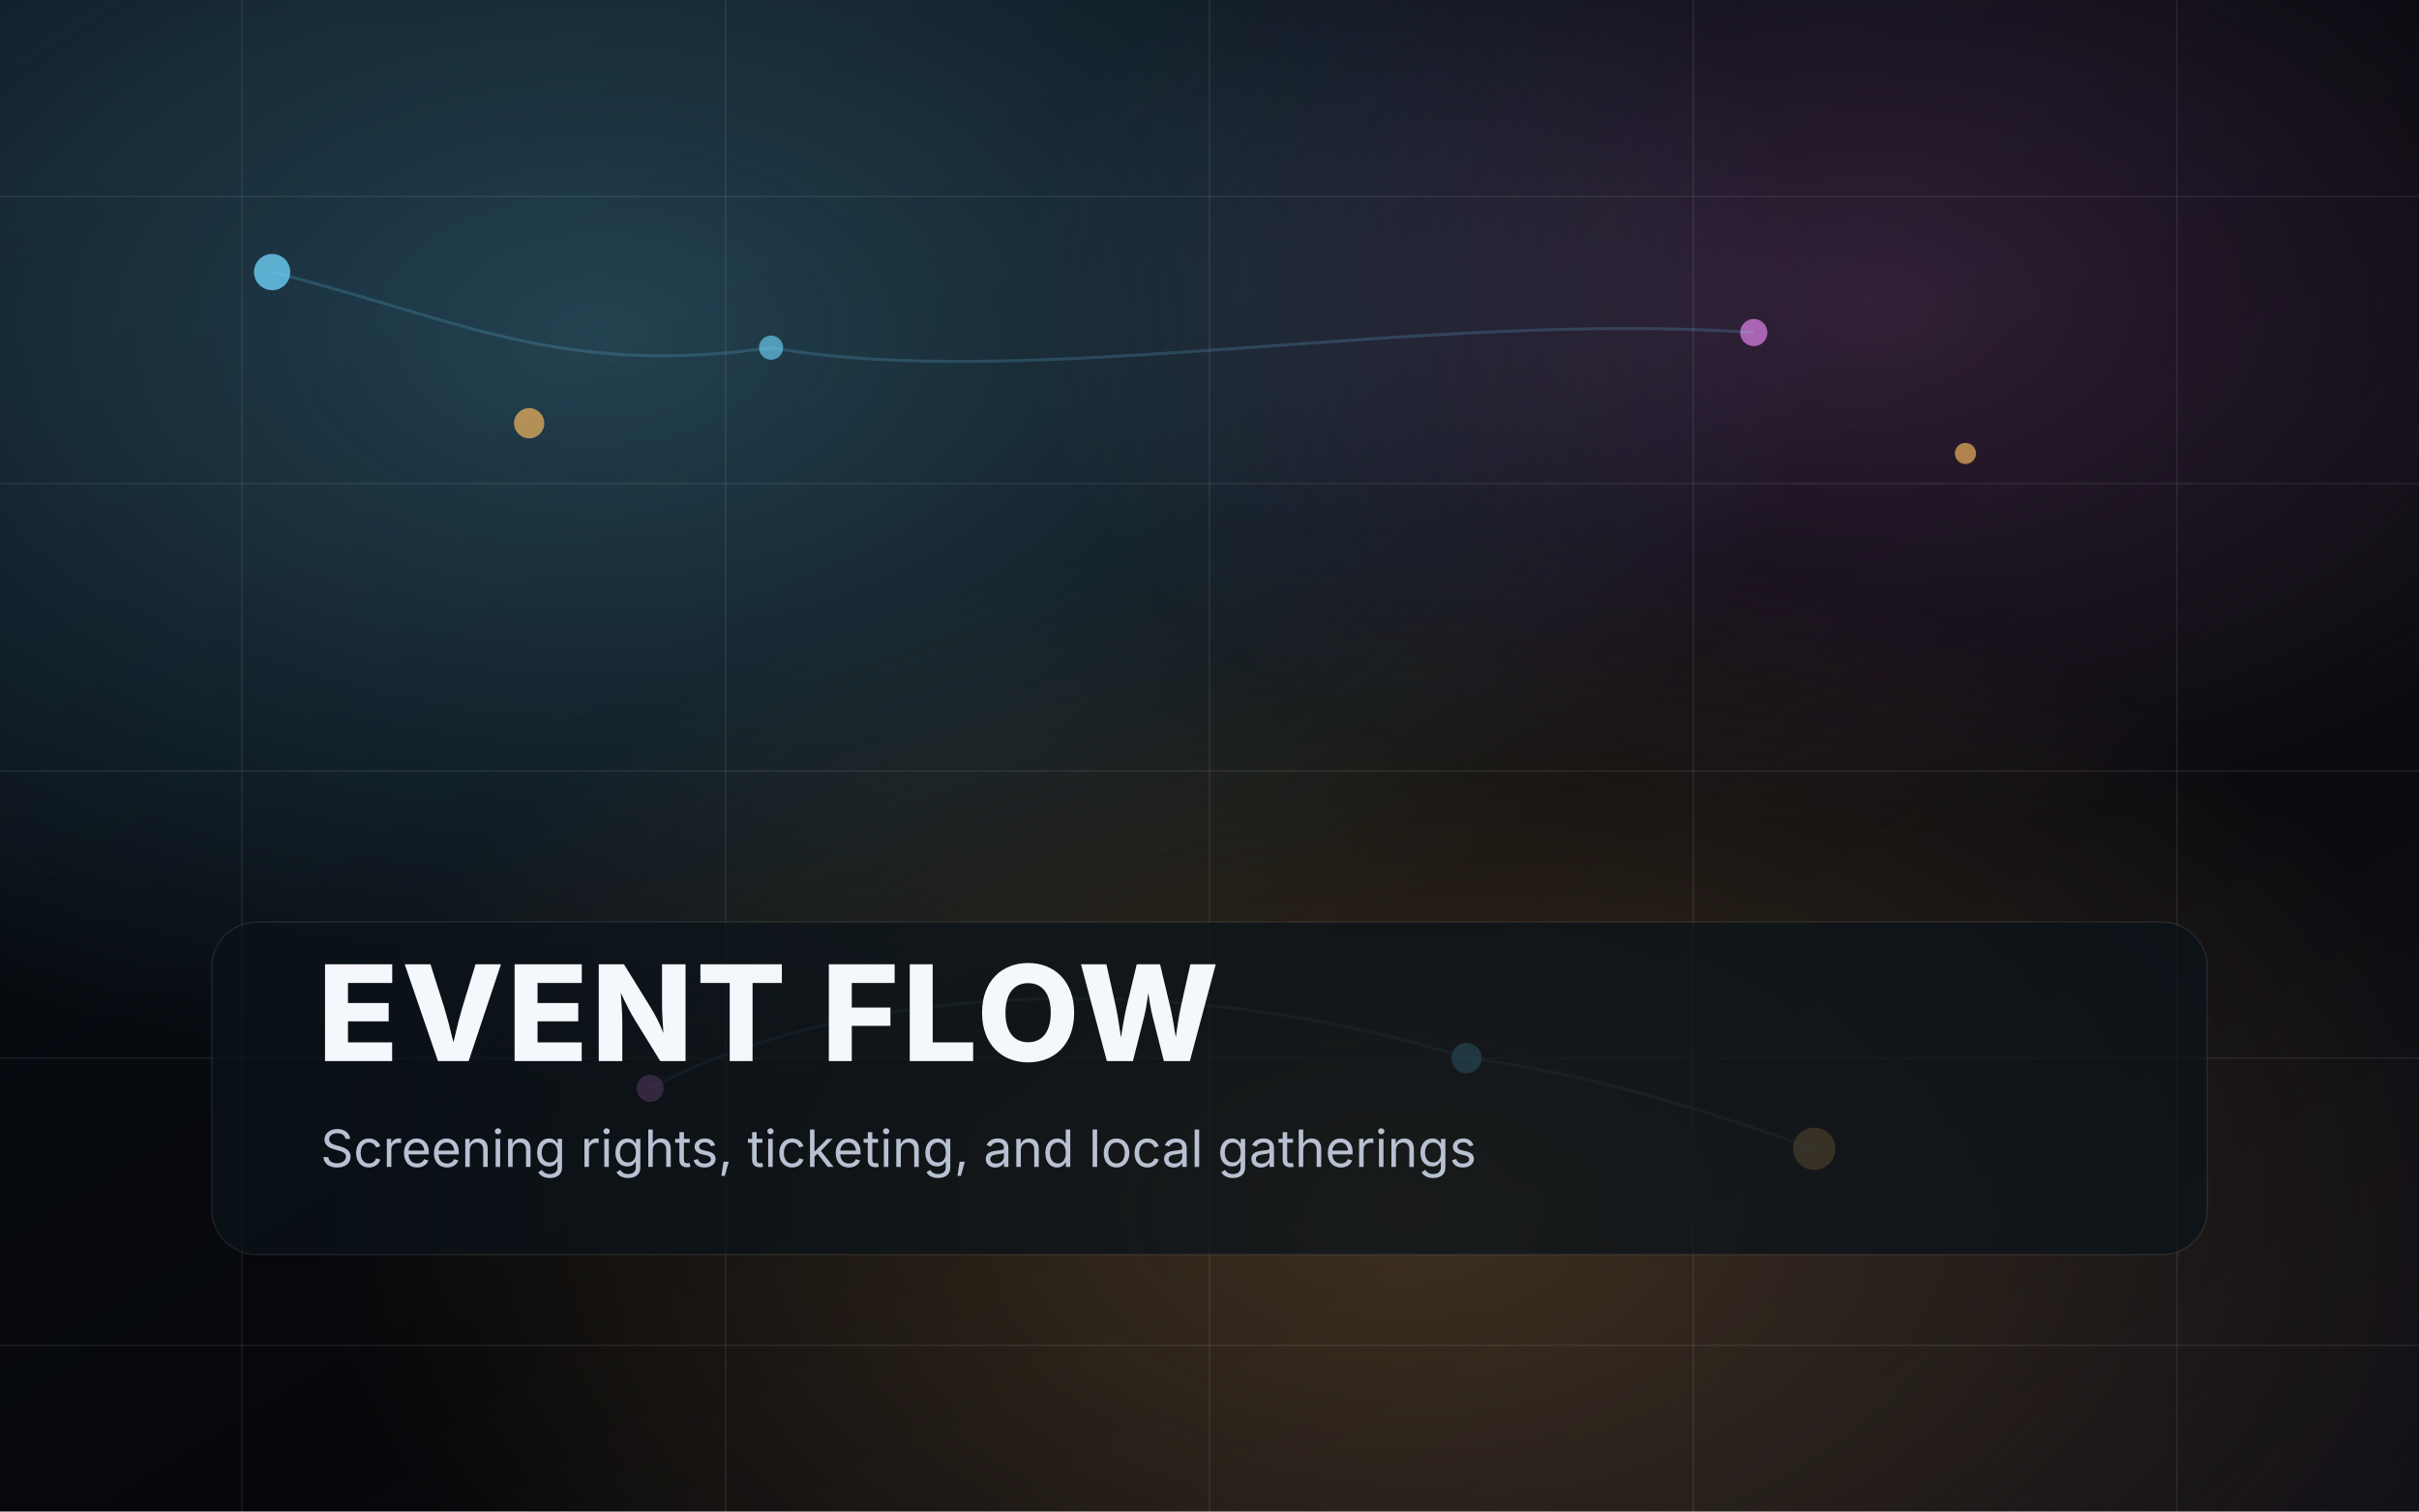
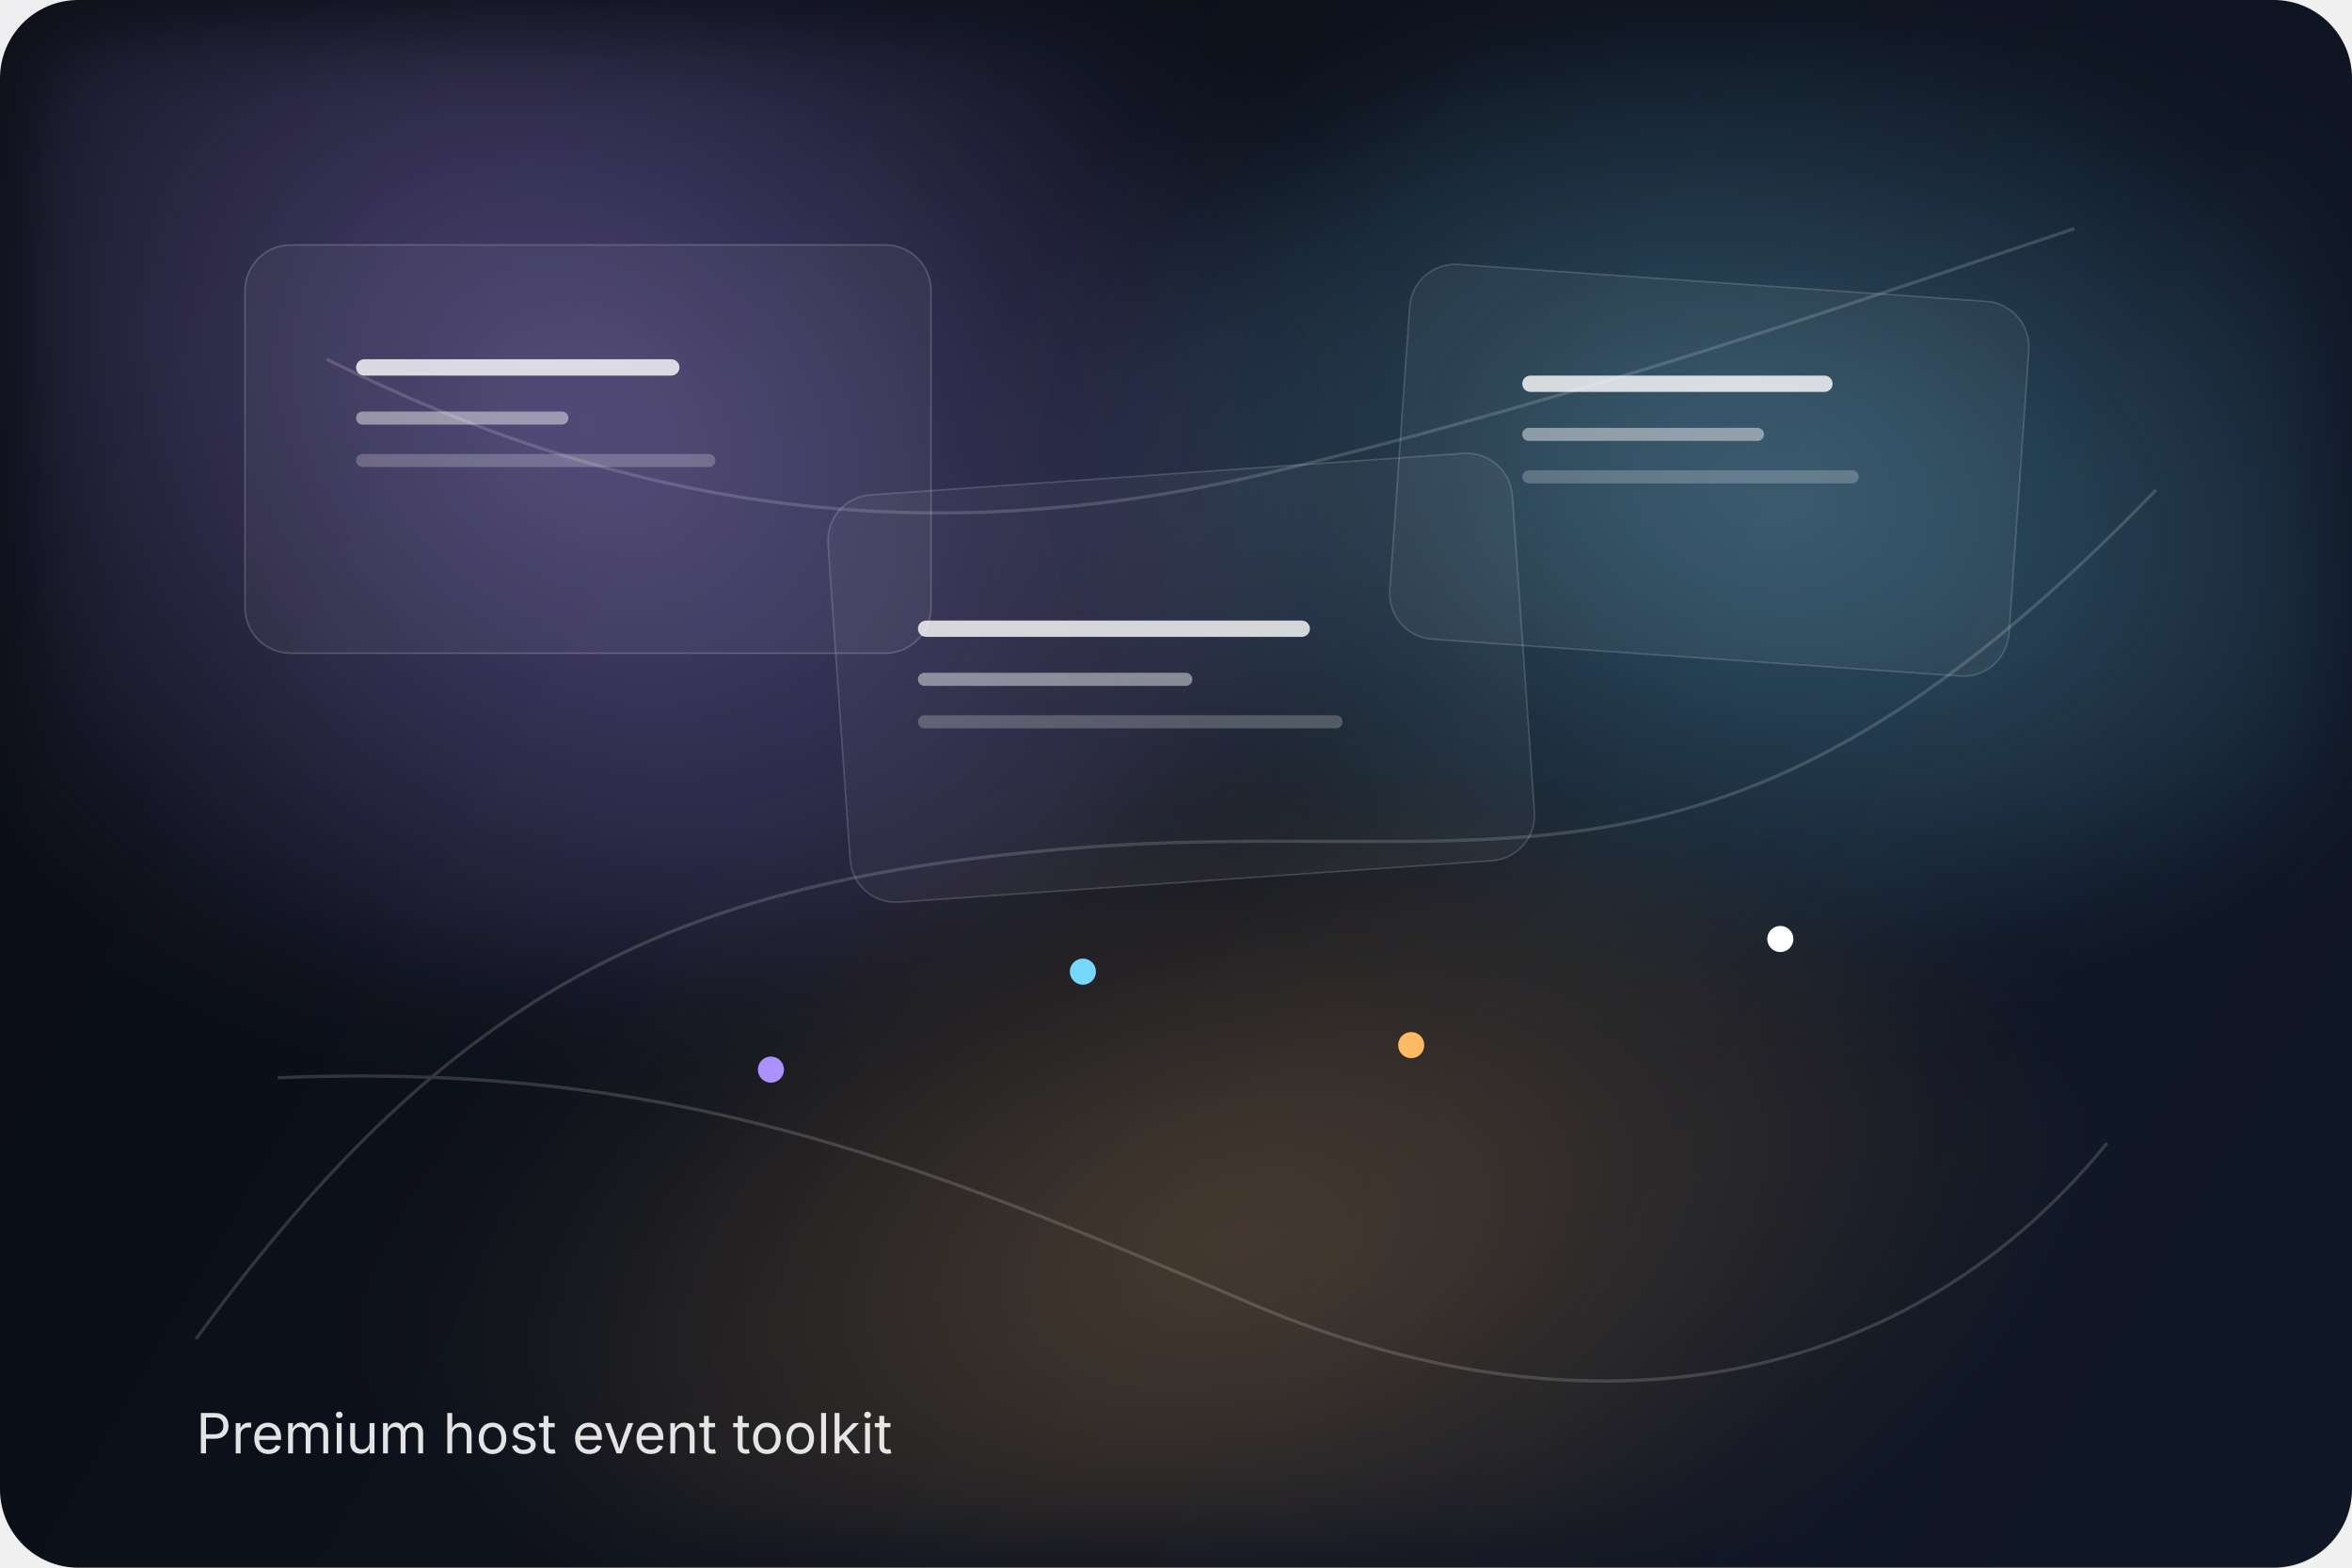
- <svg xmlns="http://www.w3.org/2000/svg" width="1600" height="1000" viewBox="0 0 1600 1000" role="img" aria-labelledby="t d">
+ <svg xmlns="http://www.w3.org/2000/svg" viewBox="0 0 1440 960" fill="none">
  <defs>
-     <linearGradient id="bg" x1="0" y1="0" x2="1" y2="1">
-       <stop offset="0%" stop-color="#09111A" />
-       <stop offset="55%" stop-color="#06070A" />
-       <stop offset="100%" stop-color="#131117" />
+     <linearGradient id="bg" x1="80" y1="120" x2="1360" y2="860" gradientUnits="userSpaceOnUse">
+       <stop stop-color="#0A0D14" />
+       <stop offset="1" stop-color="#101727" />
    </linearGradient>
-     <radialGradient id="glow1" cx="25%" cy="22%" r="50%">
-       <stop offset="0%" stop-color="#71D7FF" stop-opacity="0.26" />
-       <stop offset="100%" stop-color="#71D7FF" stop-opacity="0" />
+     <radialGradient id="glow1" cx="0" cy="0" r="1" gradientUnits="userSpaceOnUse" gradientTransform="translate(360 260) rotate(38) scale(540 420)">
+       <stop stop-color="#AB92FF" stop-opacity="0.42" />
+       <stop offset="1" stop-color="#AB92FF" stop-opacity="0" />
    </radialGradient>
-     <radialGradient id="glow2" cx="77%" cy="20%" r="35%">
-       <stop offset="0%" stop-color="#F58EFF" stop-opacity="0.18" />
-       <stop offset="100%" stop-color="#F58EFF" stop-opacity="0" />
+     <radialGradient id="glow2" cx="0" cy="0" r="1" gradientUnits="userSpaceOnUse" gradientTransform="translate(1080 300) rotate(12) scale(480 320)">
+       <stop stop-color="#76D7FF" stop-opacity="0.36" />
+       <stop offset="1" stop-color="#76D7FF" stop-opacity="0" />
    </radialGradient>
-     <radialGradient id="glow3" cx="58%" cy="80%" r="45%">
-       <stop offset="0%" stop-color="#F3B55F" stop-opacity="0.22" />
-       <stop offset="100%" stop-color="#F3B55F" stop-opacity="0" />
+     <radialGradient id="glow3" cx="0" cy="0" r="1" gradientUnits="userSpaceOnUse" gradientTransform="translate(760 760) rotate(-15) scale(540 300)">
+       <stop stop-color="#FFBB63" stop-opacity="0.25" />
+       <stop offset="1" stop-color="#FFBB63" stop-opacity="0" />
    </radialGradient>
+     <filter id="blur" x="-100" y="-100" width="1640" height="1160" filterUnits="userSpaceOnUse" color-interpolation-filters="sRGB">
+       <feGaussianBlur stdDeviation="40" />
+     </filter>
  </defs>
-   <rect width="1600" height="1000" fill="url(#bg)" />
-   <rect width="1600" height="1000" fill="url(#glow1)" />
-   <rect width="1600" height="1000" fill="url(#glow2)" />
-   <rect width="1600" height="1000" fill="url(#glow3)" />
-   <g stroke="#FFFFFF" stroke-opacity="0.08">
-     <path d="M0 130H1600" />
-     <path d="M0 320H1600" />
-     <path d="M0 510H1600" />
-     <path d="M0 700H1600" />
-     <path d="M0 890H1600" />
-     <path d="M160 0V1000" />
-     <path d="M480 0V1000" />
-     <path d="M800 0V1000" />
-     <path d="M1120 0V1000" />
-     <path d="M1440 0V1000" />
+   <rect width="1440" height="960" rx="48" fill="url(#bg)" />
+   <ellipse cx="360" cy="260" rx="480" ry="340" fill="url(#glow1)" filter="url(#blur)" />
+   <ellipse cx="1080" cy="300" rx="420" ry="280" fill="url(#glow2)" filter="url(#blur)" />
+   <ellipse cx="760" cy="760" rx="520" ry="260" fill="url(#glow3)" filter="url(#blur)" />
+   <g opacity="0.16" stroke="white">
+     <path d="M120 820C280 600 420 540 650 520C915 497 1050 580 1320 300" stroke-width="2" />
+     <path d="M200 220C380 310 560 340 775 290C975 242 1150 180 1270 140" stroke-width="2" />
+     <path d="M170 660C410 650 560 710 770 800C960 880 1160 860 1290 700" stroke-width="2" />
  </g>
  <g>
-     <circle cx="180" cy="180" r="12" fill="#71D7FF" fill-opacity="0.75" />
-     <circle cx="350" cy="280" r="10" fill="#F3B55F" fill-opacity="0.7" />
-     <circle cx="510" cy="230" r="8" fill="#71D7FF" fill-opacity="0.62" />
-     <circle cx="1160" cy="220" r="9" fill="#F58EFF" fill-opacity="0.62" />
-     <circle cx="1300" cy="300" r="7" fill="#F3B55F" fill-opacity="0.68" />
-     <circle cx="970" cy="700" r="10" fill="#71D7FF" fill-opacity="0.64" />
-     <circle cx="1200" cy="760" r="14" fill="#F3B55F" fill-opacity="0.64" />
-     <circle cx="430" cy="720" r="9" fill="#F58EFF" fill-opacity="0.62" />
+     <rect x="150" y="150" width="420" height="250" rx="28" fill="rgba(255,255,255,0.05)" stroke="rgba(255,255,255,0.18)" />
+     <rect x="505" y="305" width="420" height="250" rx="28" fill="rgba(255,255,255,0.04)" stroke="rgba(255,255,255,0.16)" transform="rotate(-4 505 305)" />
+     <rect x="865" y="160" width="380" height="230" rx="28" fill="rgba(255,255,255,0.05)" stroke="rgba(255,255,255,0.16)" transform="rotate(4 865 160)" />
  </g>
-   <g stroke="#71D7FF" stroke-opacity="0.18" stroke-width="2" fill="none">
-     <path d="M180 180C300 210 370 250 510 230" />
-     <path d="M510 230C680 260 940 205 1160 220" />
-     <path d="M430 720C560 650 780 640 970 700" />
-     <path d="M970 700C1050 710 1120 732 1200 760" />
+   <g opacity="0.8">
+     <rect x="218" y="220" width="198" height="10" rx="5" fill="white" />
+     <rect x="218" y="252" width="130" height="8" rx="4" fill="rgba(255,255,255,0.56)" />
+     <rect x="218" y="278" width="220" height="8" rx="4" fill="rgba(255,255,255,0.28)" />
+     <rect x="562" y="380" width="240" height="10" rx="5" fill="white" />
+     <rect x="562" y="412" width="168" height="8" rx="4" fill="rgba(255,255,255,0.56)" />
+     <rect x="562" y="438" width="260" height="8" rx="4" fill="rgba(255,255,255,0.28)" />
+     <rect x="932" y="230" width="190" height="10" rx="5" fill="white" />
+     <rect x="932" y="262" width="148" height="8" rx="4" fill="rgba(255,255,255,0.56)" />
+     <rect x="932" y="288" width="206" height="8" rx="4" fill="rgba(255,255,255,0.28)" />
  </g>
  <g>
-     <rect x="140" y="610" width="1320" height="220" rx="30" fill="#0B121A" fill-opacity="0.72" stroke="#FFFFFF" stroke-opacity="0.08" />
-     <text x="210" y="702" fill="#F4F7FB" font-family="Inter,Arial,sans-serif" font-size="88" font-weight="800" letter-spacing="2">EVENT FLOW</text>
-     <text x="212" y="772" fill="#B8C1D1" font-family="Inter,Arial,sans-serif" font-size="34">Screening rights, ticketing, and local gatherings</text>
+     <circle cx="472" cy="655" r="8" fill="#AB92FF" />
+     <circle cx="663" cy="595" r="8" fill="#76D7FF" />
+     <circle cx="864" cy="640" r="8" fill="#FFBB63" />
+     <circle cx="1090" cy="575" r="8" fill="white" />
  </g>
+   <text x="120" y="890" font-family="Inter, Arial, sans-serif" font-size="34" fill="white" opacity="0.88">Premium host event toolkit</text>
</svg>
